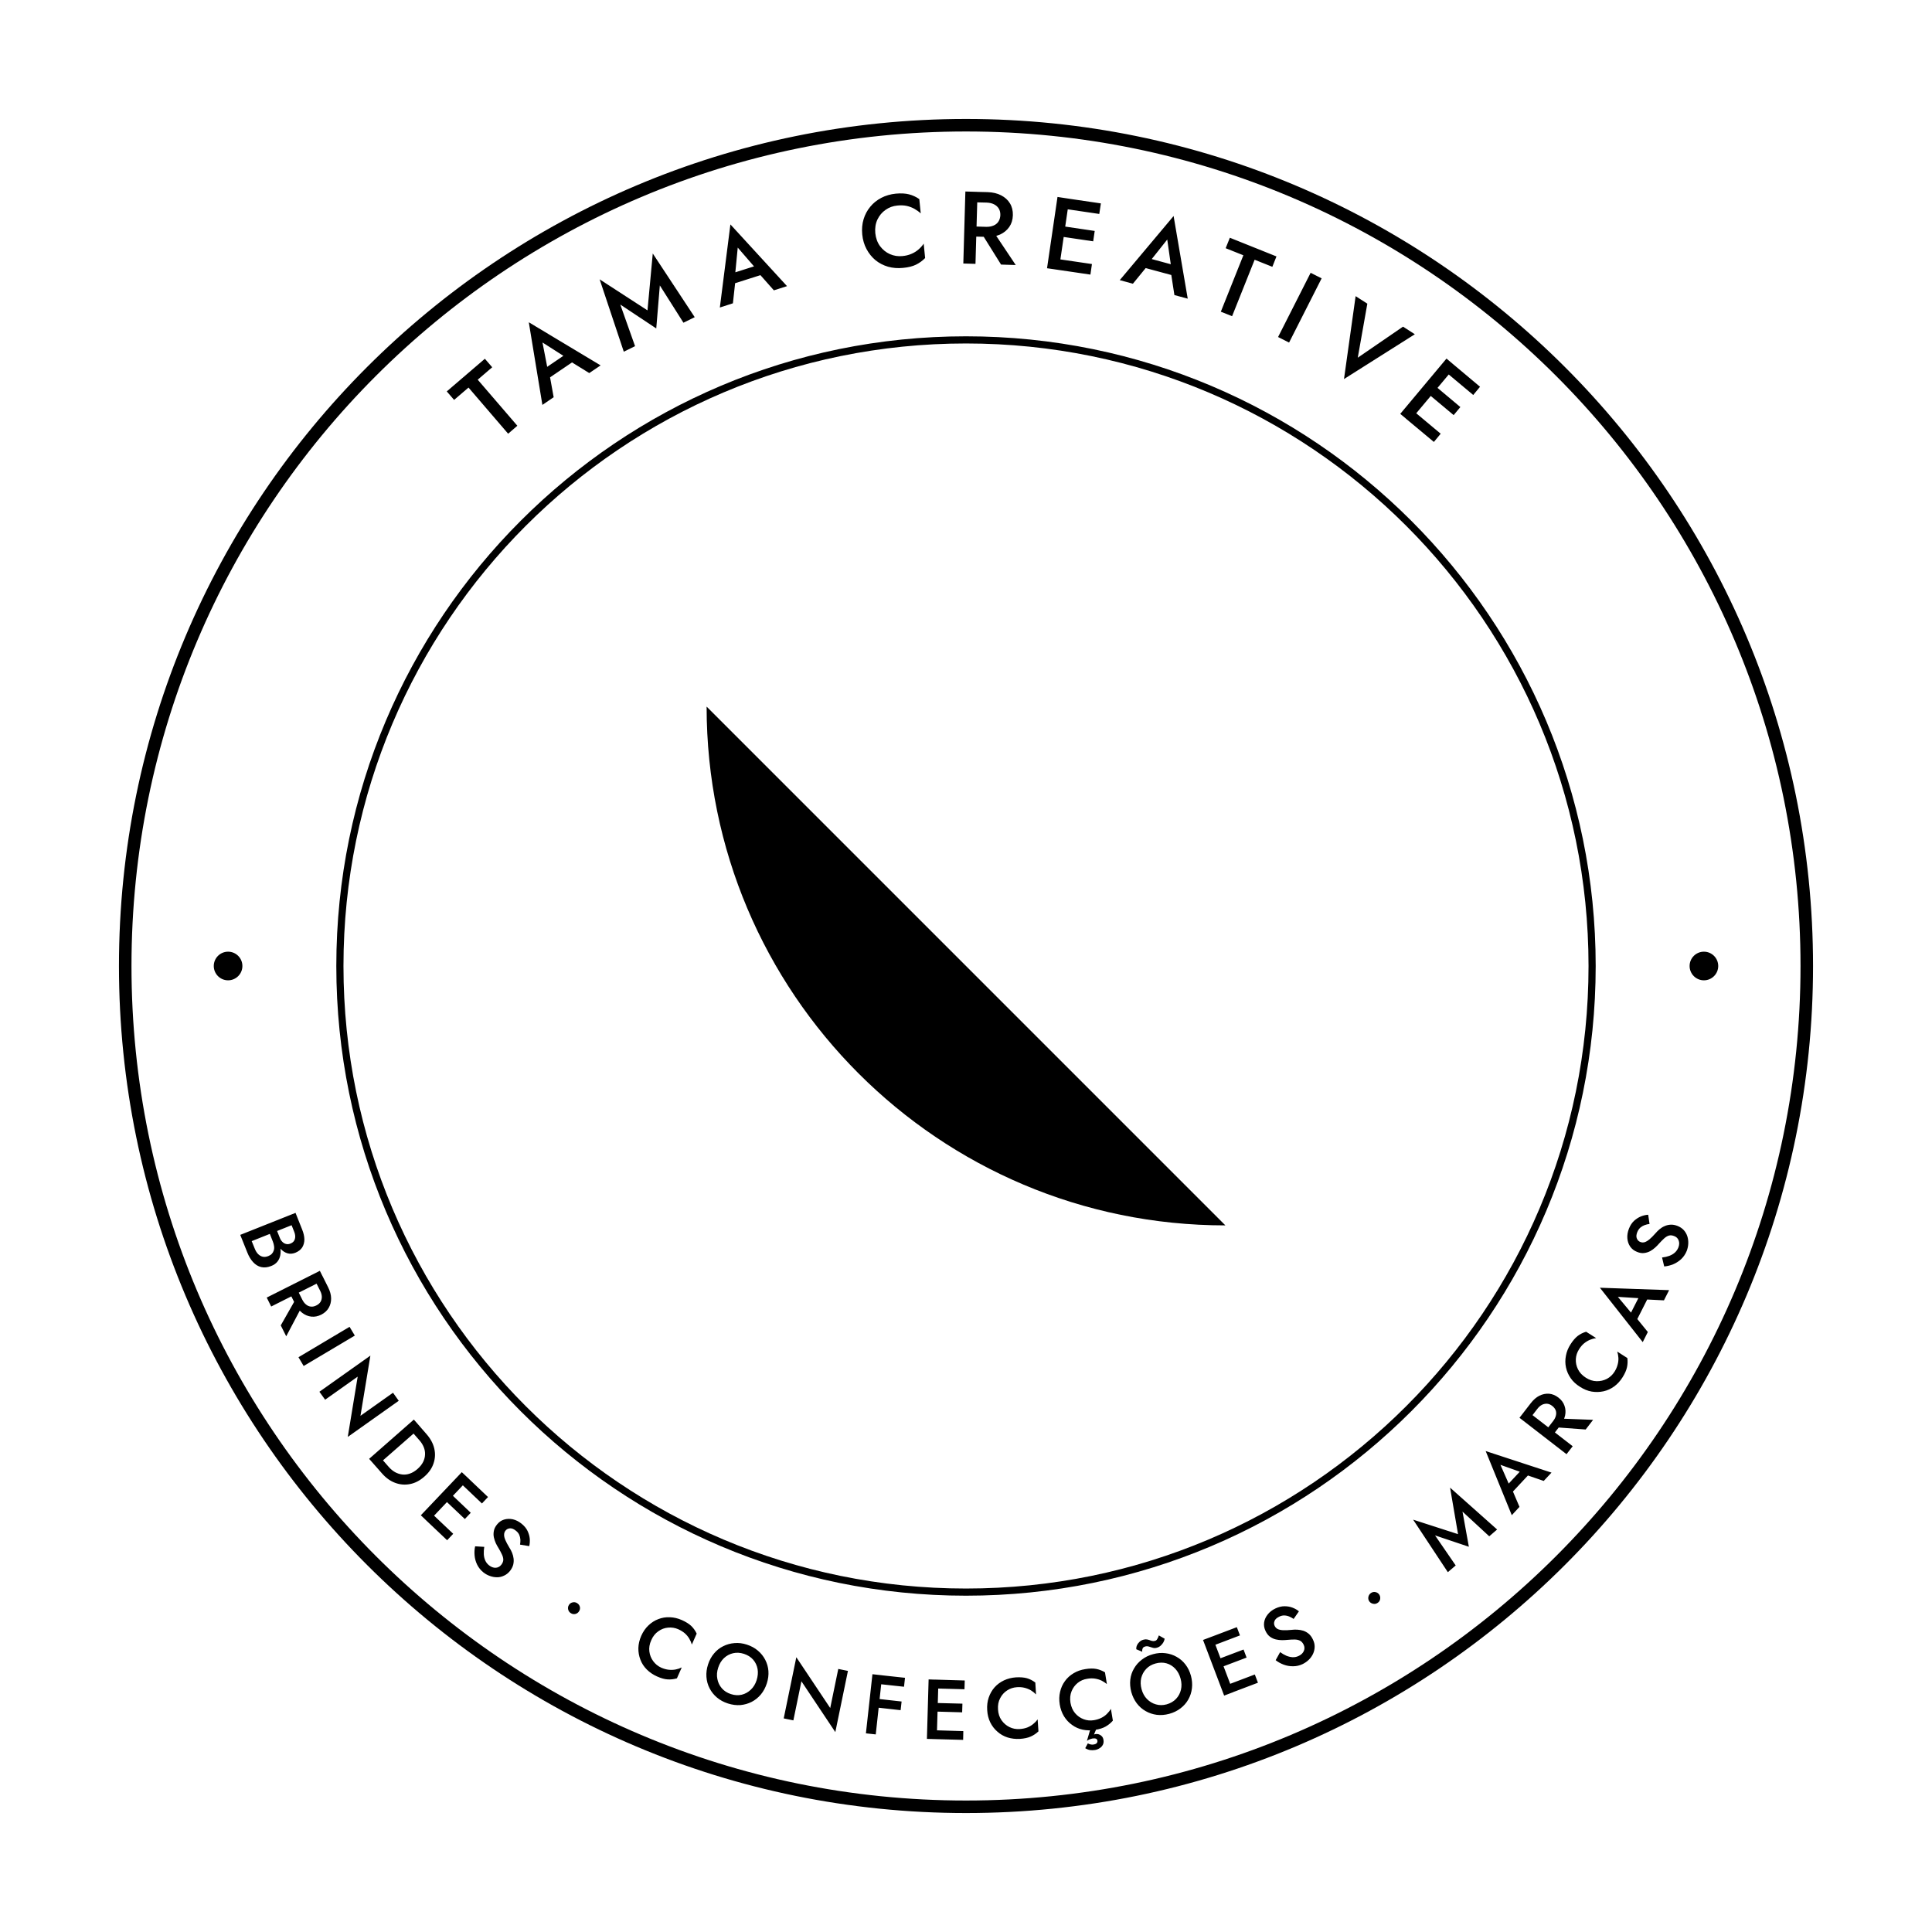
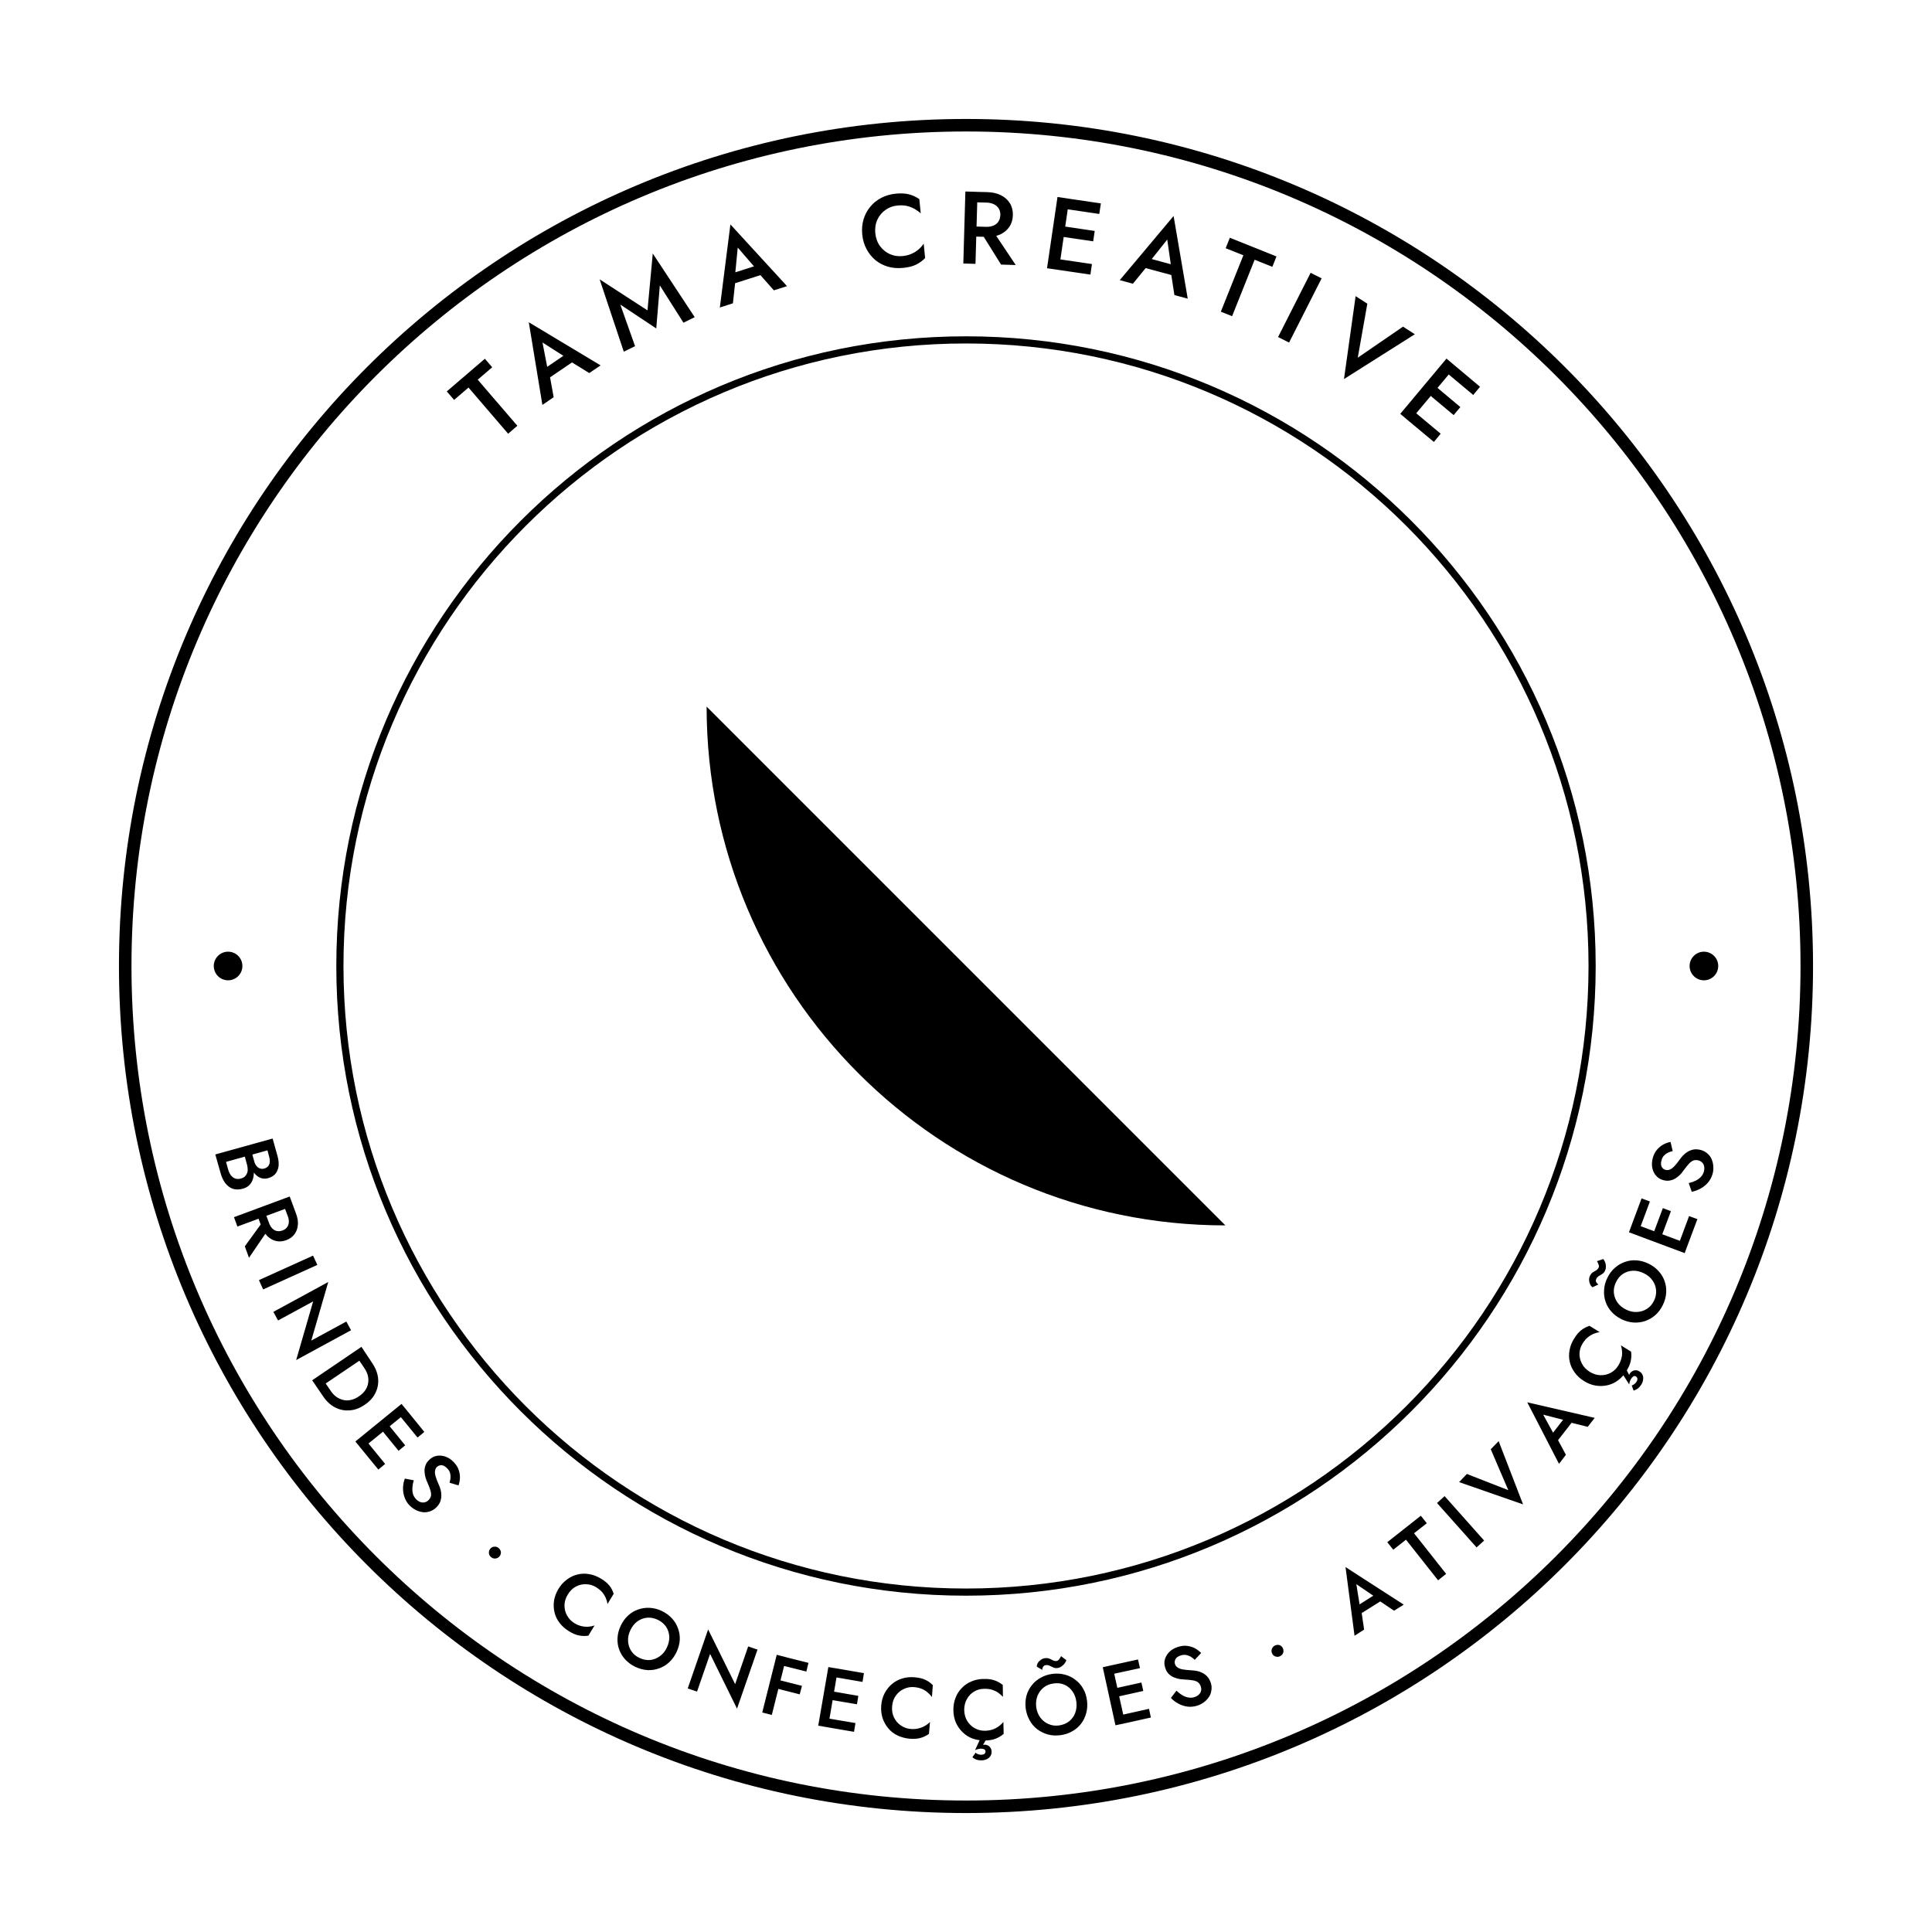
<svg xmlns="http://www.w3.org/2000/svg" viewBox="0 0 216 216" width="216" height="216">
  <g transform="translate(8 8)">
    <circle cx="100" cy="100" r="94" fill="none" stroke="#000000" stroke-width="1.4" />
    <circle cx="100" cy="100" r="70" fill="none" stroke="#000000" stroke-width="0.8" />
    <path fill="#000000" d="M42.77 36.71 44.38 35.33 48.81 40.49 49.84 39.6 45.41 34.45 47.03 33.06 46.21 32.11 41.95 35.76Z M52.99 34.53 56.51 32.14 55.65 31.33 52.56 33.43ZM52.65 30.29 55.39 32.04 55.6 32.3 57.88 33.71 59.15 32.85 51.12 28.03 52.64 37.27 53.9 36.41 53.41 33.7 53.26 33.44Z M61.35 26.05 65.37 28.72 65.77 23.91 68.41 28.08 69.67 27.46 64.98 20.34 64.39 26.7 59.04 23.23 61.74 31.32 63 30.7Z M73.6 23.85 77.65 22.56 77.06 21.54 73.5 22.67ZM74.48 19.68 76.61 22.14 76.74 22.45 78.52 24.46 79.99 23.99 73.66 17.09 72.48 26.38 73.94 25.91 74.24 23.18 74.17 22.88Z M89.86 18.07Q89.78 17.22 90.1 16.54Q90.42 15.87 91.01 15.46Q91.59 15.05 92.32 14.98Q92.89 14.92 93.37 15.02Q93.85 15.13 94.24 15.35Q94.63 15.57 94.94 15.86L94.78 14.26Q94.25 13.89 93.64 13.73Q93.03 13.57 92.15 13.65Q91.26 13.74 90.53 14.12Q89.8 14.5 89.3 15.11Q88.79 15.72 88.55 16.51Q88.31 17.3 88.4 18.22Q88.49 19.12 88.88 19.85Q89.27 20.58 89.88 21.09Q90.5 21.59 91.29 21.82Q92.08 22.04 92.96 21.95Q93.84 21.87 94.41 21.59Q94.98 21.31 95.43 20.85L95.27 19.24Q95.03 19.6 94.69 19.89Q94.35 20.19 93.9 20.38Q93.45 20.58 92.88 20.63Q92.15 20.7 91.49 20.41Q90.84 20.12 90.39 19.52Q89.95 18.92 89.86 18.07Z M101.48 17.67 103.92 21.58 105.56 21.63 102.94 17.71ZM99.93 13.41 99.7 21.46 101.06 21.5 101.29 13.45ZM100.7 14.61 102.32 14.65Q102.79 14.67 103.13 14.84Q103.47 15.01 103.66 15.31Q103.85 15.62 103.84 16.05Q103.82 16.48 103.62 16.78Q103.42 17.08 103.07 17.22Q102.72 17.37 102.25 17.36L100.62 17.31L100.59 18.44L102.27 18.48Q103.16 18.51 103.81 18.22Q104.46 17.92 104.84 17.37Q105.22 16.82 105.24 16.06Q105.26 15.3 104.91 14.73Q104.57 14.17 103.93 13.84Q103.3 13.51 102.41 13.48L100.73 13.44Z M109.89 22.11 113.91 22.7 114.08 21.52 110.06 20.93ZM110.89 15.33 114.9 15.92 115.08 14.74 111.06 14.15ZM110.43 18.42 114.22 18.98 114.39 17.82 110.6 17.26ZM110.23 14.02 109.06 21.99 110.38 22.18 111.55 14.22Z M119.49 21.81 123.6 22.92 123.66 21.75 120.05 20.77ZM122.5 18.78 122.96 22.01 122.89 22.34 123.3 24.99 124.79 25.39 123.21 16.15 117.19 23.32 118.66 23.72 120.4 21.59 120.5 21.3Z M129.03 19.75 131.01 20.54 128.49 26.85 129.75 27.35 132.27 21.04 134.25 21.83 134.71 20.67 129.5 18.58Z M138.53 22.5 134.89 29.68 136.12 30.3 139.76 23.12Z M143.8 31.99 144.87 25.95 143.56 25.11 142.26 34.38 150.18 29.37 148.86 28.52Z M149.19 38.81 152.31 41.41 153.07 40.49 149.96 37.89ZM153.59 33.55 156.71 36.16 157.47 35.24 154.36 32.63ZM151.58 35.95 154.52 38.41 155.27 37.51 152.34 35.05ZM153.72 32.09 148.55 38.27 149.57 39.12 154.74 32.95Z" />
-     <path fill="#000000" d="M22.37 129.58 22.79 130.65Q23.03 131.24 23.37 131.62Q23.71 131.99 24.14 132.12Q24.56 132.24 25.02 132.06Q25.55 131.84 25.79 131.46Q26.03 131.07 26.03 130.56Q26.02 130.05 25.78 129.46L25.04 127.6L18.86 130.06L19.65 132.03Q19.91 132.69 20.3 133.11Q20.69 133.54 21.2 133.66Q21.71 133.78 22.32 133.54Q22.76 133.37 23.01 133.06Q23.25 132.76 23.33 132.37Q23.41 131.98 23.35 131.54Q23.3 131.1 23.12 130.65L22.65 129.47L22.07 129.7L22.51 130.82Q22.61 131.08 22.64 131.32Q22.68 131.57 22.61 131.79Q22.55 132 22.4 132.17Q22.25 132.33 22 132.43Q21.65 132.57 21.36 132.5Q21.08 132.43 20.85 132.2Q20.63 131.97 20.49 131.62L20.14 130.76L24.6 128.98L24.9 129.73Q25.07 130.17 24.97 130.52Q24.87 130.88 24.48 131.03Q24.22 131.14 23.99 131.08Q23.76 131.03 23.58 130.85Q23.39 130.67 23.28 130.38L22.88 129.38Z M25.27 136.87 23.39 140.18 24 141.4 25.82 137.95ZM27.76 134.08 21.82 137.07 22.32 138.07 28.26 135.08ZM27.19 135.11 27.79 136.3Q27.97 136.65 27.98 136.97Q27.99 137.28 27.84 137.54Q27.69 137.79 27.37 137.95Q27.06 138.11 26.76 138.08Q26.46 138.05 26.22 137.85Q25.98 137.66 25.8 137.31L25.2 136.11L24.37 136.53L24.99 137.77Q25.32 138.42 25.79 138.78Q26.26 139.14 26.81 139.2Q27.36 139.26 27.92 138.98Q28.48 138.69 28.75 138.22Q29.03 137.74 29.02 137.15Q29.01 136.56 28.68 135.91L28.06 134.67Z M31.08 140.34 25.37 143.74 25.95 144.72 31.67 141.32Z M35.94 147.71 32.3 150.29 33.41 143.56 27.71 147.6 28.35 148.49 31.99 145.91 30.88 152.65 36.58 148.61Z M38.27 150.71 33.27 155.1 34.03 155.96 39.03 151.58ZM34.69 156.71Q35.36 157.48 36.17 157.78Q36.99 158.09 37.84 157.92Q38.68 157.76 39.44 157.09Q40.2 156.43 40.47 155.61Q40.75 154.79 40.55 153.94Q40.35 153.09 39.68 152.33L38.73 151.24L37.93 151.93L38.87 153Q39.2 153.37 39.37 153.78Q39.54 154.19 39.52 154.61Q39.51 155.03 39.31 155.44Q39.1 155.86 38.68 156.23Q38.26 156.6 37.82 156.75Q37.39 156.9 36.97 156.85Q36.56 156.8 36.17 156.59Q35.78 156.37 35.46 156L34.52 154.93L33.73 155.62Z M39.55 161.89 41.99 164.2 42.67 163.48 40.23 161.17ZM43.45 157.78 45.88 160.09 46.56 159.37 44.13 157.06ZM41.67 159.65 43.97 161.83 44.63 161.13 42.34 158.95ZM43.63 156.59 39.05 161.41 39.85 162.17 44.43 157.34Z M46.14 164.94 45.12 164.88Q45.01 165.37 45.06 165.91Q45.11 166.45 45.35 166.94Q45.6 167.44 46.05 167.8Q46.38 168.06 46.78 168.2Q47.17 168.34 47.58 168.34Q47.98 168.34 48.35 168.16Q48.73 167.99 49.02 167.63Q49.29 167.28 49.38 166.93Q49.46 166.58 49.42 166.25Q49.38 165.91 49.25 165.6Q49.12 165.28 48.94 165.01Q48.65 164.53 48.5 164.18Q48.35 163.83 48.36 163.58Q48.36 163.32 48.52 163.12Q48.7 162.9 49 162.87Q49.31 162.84 49.67 163.13Q49.93 163.33 50.05 163.59Q50.16 163.85 50.18 164.13Q50.19 164.42 50.14 164.69L51.17 164.86Q51.26 164.48 51.23 164.04Q51.19 163.6 50.98 163.16Q50.77 162.72 50.31 162.35Q49.85 161.98 49.34 161.86Q48.83 161.75 48.36 161.89Q47.89 162.03 47.56 162.45Q47.27 162.81 47.21 163.18Q47.14 163.55 47.22 163.9Q47.3 164.24 47.44 164.55Q47.59 164.85 47.73 165.07Q47.96 165.45 48.11 165.78Q48.27 166.1 48.27 166.39Q48.26 166.67 48.04 166.95Q47.79 167.26 47.41 167.28Q47.04 167.29 46.68 167.01Q46.39 166.78 46.25 166.46Q46.11 166.14 46.09 165.76Q46.07 165.38 46.14 164.94Z M55.6 171.45Q55.46 171.67 55.52 171.94Q55.59 172.22 55.83 172.36Q56.07 172.51 56.34 172.44Q56.6 172.37 56.74 172.14Q56.89 171.91 56.83 171.64Q56.76 171.38 56.52 171.23Q56.28 171.08 56.01 171.15Q55.74 171.21 55.6 171.45Z M64.81 175.38Q65.09 174.73 65.6 174.38Q66.1 174.02 66.69 173.97Q67.28 173.91 67.83 174.15Q68.27 174.35 68.57 174.61Q68.87 174.88 69.06 175.2Q69.25 175.52 69.35 175.86L69.89 174.64Q69.66 174.15 69.29 173.79Q68.91 173.43 68.24 173.13Q67.57 172.83 66.89 172.81Q66.21 172.78 65.6 173.02Q64.99 173.25 64.5 173.72Q64 174.19 63.69 174.89Q63.39 175.58 63.37 176.26Q63.36 176.94 63.6 177.56Q63.83 178.17 64.31 178.65Q64.79 179.13 65.46 179.43Q66.13 179.73 66.65 179.76Q67.17 179.79 67.68 179.64L68.22 178.42Q67.9 178.58 67.54 178.65Q67.17 178.72 66.77 178.68Q66.37 178.64 65.93 178.45Q65.38 178.2 65.03 177.72Q64.68 177.25 64.6 176.64Q64.52 176.02 64.81 175.38Z M72.29 178.46Q72.5 177.8 72.94 177.38Q73.39 176.96 73.97 176.83Q74.54 176.7 75.17 176.9Q75.81 177.11 76.2 177.55Q76.59 178 76.7 178.6Q76.8 179.19 76.59 179.85Q76.38 180.5 75.94 180.91Q75.5 181.33 74.93 181.47Q74.35 181.61 73.71 181.4Q73.09 181.2 72.7 180.75Q72.31 180.3 72.2 179.7Q72.08 179.11 72.29 178.46ZM71.16 178.09Q70.93 178.8 70.98 179.48Q71.03 180.17 71.33 180.75Q71.63 181.34 72.15 181.78Q72.67 182.22 73.38 182.45Q74.1 182.68 74.78 182.63Q75.45 182.57 76.04 182.27Q76.62 181.97 77.06 181.45Q77.5 180.92 77.73 180.21Q77.96 179.5 77.91 178.82Q77.86 178.15 77.55 177.56Q77.25 176.98 76.73 176.54Q76.21 176.1 75.5 175.87Q74.8 175.64 74.12 175.7Q73.44 175.75 72.85 176.05Q72.26 176.34 71.83 176.86Q71.39 177.38 71.16 178.09Z M85.72 178.59 84.82 182.96 81.03 177.28 79.62 184.12 80.7 184.34 81.6 179.97 85.39 185.65 86.8 178.81Z M90.12 180.26 93.07 180.58 93.18 179.58 90.23 179.26ZM89.83 182.88 92.69 183.2 92.8 182.23 89.93 181.91ZM89.54 179.18 88.81 185.79 89.91 185.91 90.63 179.3Z M96.32 186.43 99.68 186.52 99.7 185.54 96.35 185.44ZM96.48 180.77 99.83 180.86 99.86 179.88 96.51 179.78ZM96.41 183.35 99.57 183.44 99.6 182.47 96.44 182.39ZM95.82 179.76 95.63 186.41 96.73 186.44 96.92 179.8Z M103.58 183.12Q103.53 182.4 103.82 181.86Q104.1 181.31 104.6 180.99Q105.09 180.67 105.7 180.63Q106.17 180.6 106.56 180.7Q106.95 180.8 107.27 180.99Q107.59 181.19 107.83 181.44L107.75 180.11Q107.32 179.78 106.82 179.63Q106.32 179.49 105.59 179.53Q104.86 179.58 104.24 179.87Q103.63 180.16 103.19 180.65Q102.76 181.14 102.54 181.79Q102.32 182.43 102.37 183.19Q102.41 183.94 102.71 184.56Q103.01 185.17 103.51 185.6Q104 186.04 104.65 186.25Q105.3 186.45 106.03 186.41Q106.76 186.36 107.23 186.15Q107.71 185.94 108.1 185.57L108.01 184.23Q107.8 184.52 107.51 184.75Q107.22 184.99 106.84 185.14Q106.47 185.28 105.99 185.31Q105.39 185.35 104.86 185.09Q104.33 184.83 103.97 184.32Q103.62 183.82 103.58 183.12Z M111.68 182.37Q111.57 181.66 111.8 181.09Q112.03 180.52 112.49 180.15Q112.95 179.78 113.55 179.69Q114.02 179.61 114.41 179.67Q114.81 179.73 115.15 179.89Q115.48 180.06 115.75 180.28L115.54 178.97Q115.08 178.69 114.57 178.59Q114.05 178.49 113.33 178.61Q112.61 178.72 112.03 179.07Q111.44 179.42 111.06 179.95Q110.67 180.48 110.52 181.15Q110.36 181.81 110.48 182.56Q110.6 183.3 110.96 183.89Q111.32 184.47 111.86 184.85Q112.39 185.24 113.05 185.38Q113.72 185.52 114.44 185.4Q115.16 185.29 115.61 185.03Q116.07 184.77 116.42 184.37L116.2 183.05Q116.02 183.36 115.75 183.62Q115.49 183.88 115.13 184.06Q114.77 184.24 114.3 184.32Q113.7 184.42 113.15 184.21Q112.59 184 112.19 183.53Q111.8 183.06 111.68 182.37ZM114.05 184.82 113.52 186.63Q113.69 186.5 113.88 186.44Q114.06 186.38 114.12 186.37Q114.36 186.33 114.51 186.38Q114.66 186.43 114.69 186.6Q114.72 186.77 114.61 186.89Q114.51 187 114.26 187.04Q114.1 187.07 113.94 187.03Q113.78 187 113.62 186.91L113.33 187.45Q113.61 187.62 113.87 187.66Q114.12 187.7 114.44 187.65Q114.71 187.6 114.94 187.45Q115.17 187.31 115.3 187.07Q115.42 186.83 115.37 186.53Q115.33 186.26 115.18 186.11Q115.04 185.96 114.85 185.9Q114.66 185.84 114.49 185.87Q114.45 185.87 114.4 185.89Q114.36 185.9 114.31 185.92L114.81 184.72Z M119.63 180.86Q119.45 180.2 119.59 179.6Q119.74 179.01 120.15 178.58Q120.56 178.15 121.19 177.98Q121.84 177.8 122.41 177.96Q122.98 178.12 123.4 178.57Q123.81 179.01 123.99 179.67Q124.17 180.33 124.03 180.92Q123.89 181.51 123.48 181.94Q123.07 182.37 122.43 182.55Q121.8 182.72 121.23 182.55Q120.66 182.39 120.23 181.95Q119.81 181.52 119.63 180.86ZM118.48 181.17Q118.68 181.88 119.09 182.43Q119.51 182.98 120.08 183.3Q120.65 183.63 121.33 183.72Q122.01 183.8 122.72 183.61Q123.45 183.41 123.99 182.99Q124.53 182.58 124.85 182.01Q125.18 181.44 125.26 180.75Q125.34 180.07 125.15 179.36Q124.95 178.63 124.54 178.1Q124.13 177.56 123.55 177.24Q122.98 176.91 122.3 176.83Q121.63 176.74 120.91 176.94Q120.2 177.13 119.66 177.55Q119.12 177.96 118.79 178.53Q118.45 179.1 118.37 179.77Q118.29 180.44 118.48 181.17ZM119.04 176.39 119.71 176.67Q119.69 176.6 119.7 176.48Q119.71 176.36 119.78 176.24Q119.85 176.13 120.03 176.08Q120.25 176.02 120.45 176.09Q120.65 176.16 120.87 176.22Q121.09 176.29 121.33 176.22Q121.59 176.15 121.77 175.98Q121.96 175.81 122.07 175.61Q122.18 175.4 122.21 175.21L121.56 174.84Q121.48 175.1 121.38 175.25Q121.29 175.41 121.14 175.45Q120.95 175.5 120.81 175.46Q120.66 175.43 120.53 175.37Q120.39 175.32 120.22 175.29Q120.06 175.26 119.84 175.32Q119.6 175.38 119.41 175.55Q119.22 175.72 119.12 175.94Q119.02 176.15 119.04 176.39Z M129.5 181.32 132.64 180.13 132.29 179.21 129.15 180.4ZM127.5 176.03 130.63 174.84 130.28 173.92 127.14 175.11ZM128.41 178.44 131.37 177.32 131.03 176.42 128.07 177.54ZM126.5 175.35 128.86 181.57 129.89 181.18 127.53 174.96Z M135.12 176.71 134.62 177.61Q135.01 177.92 135.52 178.11Q136.03 178.3 136.58 178.29Q137.13 178.29 137.65 178.04Q138.03 177.85 138.33 177.56Q138.63 177.26 138.8 176.9Q138.97 176.53 138.98 176.12Q138.99 175.71 138.78 175.29Q138.59 174.89 138.32 174.66Q138.04 174.43 137.72 174.32Q137.39 174.22 137.05 174.2Q136.72 174.18 136.4 174.22Q135.83 174.28 135.46 174.26Q135.08 174.24 134.85 174.13Q134.62 174.01 134.51 173.78Q134.38 173.52 134.49 173.24Q134.59 172.95 135.01 172.75Q135.31 172.6 135.59 172.61Q135.88 172.62 136.14 172.73Q136.4 172.84 136.63 173L137.22 172.15Q136.93 171.9 136.51 171.74Q136.1 171.58 135.61 171.58Q135.12 171.58 134.59 171.83Q134.05 172.09 133.73 172.5Q133.4 172.91 133.33 173.39Q133.26 173.87 133.49 174.35Q133.69 174.77 133.99 174.99Q134.3 175.21 134.64 175.29Q134.99 175.37 135.33 175.37Q135.66 175.37 135.92 175.34Q136.37 175.3 136.73 175.3Q137.08 175.3 137.34 175.43Q137.59 175.55 137.75 175.88Q137.92 176.24 137.77 176.58Q137.62 176.93 137.21 177.13Q136.88 177.29 136.53 177.28Q136.18 177.26 135.83 177.12Q135.48 176.97 135.12 176.71Z M145.08 171.02Q145.23 171.24 145.5 171.3Q145.77 171.37 146.01 171.21Q146.25 171.06 146.3 170.79Q146.35 170.51 146.21 170.29Q146.06 170.06 145.79 170Q145.53 169.94 145.29 170.09Q145.05 170.25 144.99 170.52Q144.93 170.79 145.08 171.02Z M152.44 163.66 156.22 164.93 155.51 161 158.5 163.76 159.38 163 154.12 158.32 155.01 163.52 149.99 161.9 153.87 167.77 154.75 167.02Z M160.8 159.13 163.2 156.56 162.36 156.06 160.25 158.32ZM159.75 155.77 162.28 156.67 162.5 156.85 164.59 157.57 165.46 156.64 158.1 154.23 161.02 161.4 161.88 160.47 160.99 158.38 160.82 158.2Z M165.48 151.54 169.28 151.82 170.11 150.74 166.21 150.59ZM161.88 150.51 167.14 154.58 167.83 153.69 162.57 149.62ZM163.06 150.57 163.88 149.51Q164.11 149.21 164.39 149.06Q164.67 148.92 164.97 148.94Q165.26 148.96 165.55 149.19Q165.82 149.4 165.93 149.68Q166.03 149.96 165.95 150.27Q165.88 150.57 165.64 150.88L164.82 151.94L165.56 152.51L166.41 151.41Q166.85 150.83 166.98 150.26Q167.1 149.68 166.91 149.16Q166.73 148.63 166.23 148.25Q165.74 147.87 165.19 147.82Q164.64 147.78 164.11 148.04Q163.59 148.3 163.14 148.88L162.29 149.98Z M169.3 146.03Q168.7 145.65 168.42 145.09Q168.15 144.54 168.18 143.95Q168.21 143.37 168.54 142.85Q168.79 142.45 169.1 142.19Q169.41 141.94 169.76 141.79Q170.1 141.65 170.45 141.6L169.33 140.89Q168.81 141.04 168.39 141.36Q167.98 141.68 167.59 142.29Q167.19 142.91 167.07 143.58Q166.94 144.25 167.08 144.89Q167.22 145.53 167.61 146.09Q168 146.65 168.65 147.05Q169.28 147.46 169.95 147.58Q170.62 147.69 171.27 147.55Q171.91 147.41 172.46 147.01Q173.01 146.61 173.4 145.99Q173.79 145.37 173.9 144.86Q174.01 144.35 173.94 143.83L172.81 143.11Q172.92 143.45 172.94 143.82Q172.96 144.19 172.85 144.58Q172.75 144.97 172.5 145.37Q172.17 145.88 171.65 146.16Q171.12 146.43 170.51 146.42Q169.89 146.41 169.3 146.03Z M174.82 139.93 176.41 136.79 175.47 136.55 174.07 139.3ZM172.88 136.99 175.56 137.16 175.82 137.27 178.03 137.38 178.61 136.24 170.87 135.97 175.66 142.05 176.23 140.92 174.8 139.16 174.58 139.03Z M177.82 132.59 178.06 133.59Q178.56 133.55 179.06 133.35Q179.56 133.14 179.96 132.77Q180.36 132.39 180.58 131.85Q180.73 131.45 180.75 131.04Q180.77 130.62 180.65 130.23Q180.53 129.85 180.26 129.54Q179.98 129.23 179.55 129.06Q179.14 128.9 178.78 128.92Q178.42 128.94 178.11 129.08Q177.8 129.21 177.54 129.43Q177.28 129.65 177.07 129.9Q176.7 130.32 176.41 130.56Q176.12 130.8 175.87 130.88Q175.62 130.95 175.38 130.85Q175.12 130.75 175 130.46Q174.88 130.18 175.05 129.75Q175.18 129.44 175.39 129.25Q175.6 129.07 175.87 128.97Q176.14 128.87 176.42 128.84L176.27 127.81Q175.89 127.83 175.47 127.99Q175.06 128.16 174.7 128.48Q174.34 128.81 174.12 129.36Q173.9 129.92 173.94 130.44Q173.98 130.96 174.25 131.36Q174.53 131.77 175.02 131.96Q175.45 132.14 175.82 132.09Q176.2 132.04 176.51 131.87Q176.81 131.7 177.06 131.47Q177.31 131.24 177.48 131.04Q177.78 130.71 178.04 130.47Q178.31 130.22 178.58 130.14Q178.85 130.06 179.19 130.2Q179.56 130.34 179.68 130.7Q179.81 131.05 179.64 131.48Q179.5 131.82 179.24 132.05Q178.98 132.28 178.62 132.41Q178.26 132.54 177.82 132.59Z" />
+     <path fill="#000000" d="M19.61 120.97 L19.92 122.08 Q20.09 122.69 20.39 123.1 Q20.69 123.51 21.1 123.68 Q21.5 123.85 21.98 123.72 Q22.53 123.56 22.81 123.21 Q23.09 122.84 23.15 122.34 Q23.19 121.83 23.02 121.22 L22.48 119.29 L16.07 121.07 L16.65 123.11 Q16.83 123.79 17.17 124.25 Q17.52 124.72 18.01 124.9 Q18.5 125.07 19.14 124.9 Q19.59 124.78 19.87 124.5 Q20.15 124.22 20.27 123.84 Q20.39 123.47 20.38 123.02 Q20.37 122.58 20.24 122.11 L19.9 120.89 L19.3 121.05 L19.62 122.22 Q19.69 122.48 19.69 122.73 Q19.71 122.98 19.61 123.19 Q19.53 123.39 19.36 123.55 Q19.2 123.69 18.94 123.76 Q18.58 123.86 18.29 123.76 Q18.02 123.66 17.82 123.41 Q17.63 123.16 17.52 122.79 L17.27 121.9 L21.9 120.61 L22.11 121.39 Q22.23 121.85 22.1 122.18 Q21.96 122.53 21.56 122.64 Q21.28 122.72 21.06 122.63 Q20.84 122.56 20.68 122.36 Q20.51 122.16 20.43 121.86 L20.14 120.82Z M21.61 128.26 L19.37 131.34 L19.84 132.62 L22.03 129.4Z M23.71 126.73 L24.18 127.98 Q24.32 128.34 24.29 128.66 Q24.27 128.97 24.09 129.21 Q23.91 129.45 23.58 129.57 Q23.25 129.69 22.95 129.63 Q22.66 129.57 22.44 129.34 Q22.23 129.13 22.09 128.76 L21.62 127.5 L20.75 127.83 L21.23 129.13 Q21.49 129.81 21.91 130.22 Q22.34 130.63 22.88 130.75 Q23.42 130.87 24.01 130.65 Q24.6 130.43 24.92 129.99 Q25.25 129.55 25.3 128.96 Q25.36 128.37 25.1 127.69 L24.62 126.39Z M24.39 125.77 L18.16 128.08 L18.54 129.13 L24.78 126.82Z M27 132.38 L20.95 135.12 L21.42 136.16 L27.48 133.42Z M30.72 139.75 L26.8 141.88 L28.7 135.33 L22.56 138.67 L23.09 139.63 L27.01 137.5 L25.11 144.06 L31.25 140.72Z M28.11 148.09 Q28.68 148.94 29.44 149.34 Q30.22 149.75 31.08 149.68 Q31.93 149.63 32.77 149.06 Q33.61 148.5 33.98 147.72 Q34.36 146.94 34.27 146.07 Q34.17 145.21 33.6 144.37 L32.8 143.17 L31.92 143.75 L32.72 144.93 Q33 145.34 33.12 145.77 Q33.23 146.2 33.16 146.61 Q33.1 147.03 32.85 147.41 Q32.59 147.8 32.13 148.11 Q31.66 148.43 31.21 148.52 Q30.76 148.62 30.35 148.51 Q29.95 148.41 29.59 148.16 Q29.23 147.89 28.96 147.48 L28.16 146.3 L27.29 146.89Z M32.41 142.58 L26.9 146.32 L27.55 147.26 L33.05 143.54Z M36.56 150.12 L38.68 152.72 L39.44 152.09 L37.33 149.49Z M32.17 153.7 L34.3 156.3 L35.06 155.67 L32.94 153.07Z M34.56 151.75 L36.56 154.2 L37.3 153.59 L35.31 151.14Z M36.89 148.96 L31.73 153.16 L32.43 154.01 L37.59 149.81Z M38.26 157.5 L37.26 157.31 Q37.08 157.78 37.06 158.32 Q37.04 158.86 37.22 159.38 Q37.4 159.91 37.8 160.32 Q38.1 160.62 38.48 160.82 Q38.84 161 39.25 161.06 Q39.65 161.11 40.04 160.98 Q40.44 160.86 40.77 160.54 Q41.08 160.23 41.22 159.89 Q41.34 159.55 41.34 159.22 Q41.35 158.88 41.26 158.55 Q41.17 158.22 41.03 157.93 Q40.8 157.42 40.7 157.05 Q40.59 156.68 40.64 156.44 Q40.67 156.18 40.85 156 Q41.06 155.81 41.36 155.81 Q41.67 155.82 41.99 156.16 Q42.23 156.39 42.31 156.66 Q42.39 156.94 42.37 157.22 Q42.34 157.5 42.26 157.77 L43.26 158.07 Q43.4 157.7 43.42 157.26 Q43.44 156.82 43.29 156.36 Q43.14 155.89 42.73 155.47 Q42.32 155.04 41.83 154.86 Q41.34 154.68 40.85 154.76 Q40.37 154.84 39.99 155.21 Q39.65 155.53 39.55 155.89 Q39.43 156.25 39.47 156.61 Q39.5 156.95 39.6 157.28 Q39.71 157.6 39.82 157.83 Q40 158.24 40.11 158.59 Q40.22 158.92 40.19 159.21 Q40.14 159.49 39.89 159.74 Q39.6 160.01 39.22 159.98 Q38.85 159.95 38.53 159.62 Q38.27 159.36 38.17 159.02 Q38.08 158.69 38.11 158.31 Q38.13 157.93 38.26 157.5Z M46.8 165.17 Q46.64 165.37 46.66 165.64 Q46.69 165.93 46.92 166.1 Q47.13 166.28 47.41 166.24 Q47.68 166.21 47.85 166 Q48.02 165.79 48 165.51 Q47.96 165.25 47.74 165.07 Q47.53 164.89 47.25 164.92 Q46.97 164.95 46.8 165.17Z M55.48 170.27 Q55.84 169.67 56.39 169.38 Q56.93 169.09 57.53 169.12 Q58.12 169.13 58.63 169.44 Q59.04 169.7 59.31 169.99 Q59.57 170.3 59.72 170.64 Q59.87 170.98 59.92 171.33 L60.61 170.19 Q60.45 169.67 60.13 169.27 Q59.8 168.86 59.17 168.48 Q58.54 168.1 57.87 167.99 Q57.2 167.87 56.57 168.03 Q55.93 168.18 55.39 168.59 Q54.83 168.99 54.43 169.65 Q54.05 170.29 53.94 170.96 Q53.84 171.64 54 172.28 Q54.15 172.92 54.57 173.45 Q54.98 173.99 55.61 174.37 Q56.23 174.76 56.75 174.85 Q57.26 174.95 57.78 174.87 L58.47 173.73 Q58.14 173.84 57.77 173.87 Q57.39 173.89 57 173.8 Q56.61 173.71 56.2 173.46 Q55.69 173.14 55.4 172.62 Q55.11 172.11 55.11 171.5 Q55.11 170.87 55.48 170.27Z M61.4 173.75 Q61.08 174.43 61.04 175.11 Q61 175.8 61.22 176.41 Q61.45 177.04 61.91 177.54 Q62.37 178.04 63.04 178.36 Q63.72 178.68 64.41 178.72 Q65.08 178.75 65.7 178.52 Q66.32 178.3 66.82 177.84 Q67.32 177.37 67.64 176.7 Q67.96 176.02 68 175.34 Q68.03 174.67 67.8 174.05 Q67.58 173.43 67.12 172.93 Q66.66 172.43 65.99 172.11 Q65.32 171.79 64.64 171.76 Q63.96 171.72 63.33 171.95 Q62.71 172.16 62.22 172.62 Q61.72 173.08 61.4 173.75Z M62.47 174.27 Q62.76 173.64 63.25 173.28 Q63.75 172.92 64.35 172.86 Q64.93 172.81 65.53 173.09 Q66.13 173.38 66.46 173.86 Q66.79 174.36 66.83 174.97 Q66.85 175.57 66.56 176.19 Q66.27 176.81 65.78 177.16 Q65.29 177.52 64.7 177.59 Q64.11 177.65 63.5 177.36 Q62.91 177.09 62.58 176.59 Q62.25 176.09 62.22 175.48 Q62.18 174.88 62.47 174.27Z M75.65 176.07 L74.19 180.29 L71.17 174.17 L68.89 180.77 L69.93 181.12 L71.39 176.91 L74.4 183.03 L76.69 176.43Z M79.27 178.16 L82.15 178.88 L82.39 177.91 L79.51 177.19Z M78.62 180.72 L81.41 181.43 L81.66 180.48 L78.86 179.77Z M78.84 177.01 L77.22 183.46 L78.29 183.73 L79.91 177.28Z M85.12 179.47 L88.43 180.04 L88.59 179.06 L85.29 178.49Z M84.16 185.05 L87.48 185.62 L87.64 184.64 L84.33 184.08Z M84.68 182.01 L87.81 182.54 L87.96 181.6 L84.85 181.06Z M84.61 178.38 L83.48 184.93 L84.57 185.12 L85.69 178.56Z M91.74 182.78 Q91.79 182.07 92.16 181.57 Q92.51 181.07 93.05 180.83 Q93.59 180.57 94.19 180.62 Q94.67 180.66 95.04 180.81 Q95.41 180.96 95.69 181.2 Q95.98 181.44 96.19 181.73 L96.29 180.4 Q95.91 180.01 95.44 179.8 Q94.97 179.58 94.23 179.52 Q93.5 179.46 92.86 179.66 Q92.2 179.86 91.71 180.29 Q91.21 180.71 90.9 181.31 Q90.58 181.92 90.52 182.69 Q90.47 183.44 90.67 184.08 Q90.89 184.73 91.32 185.24 Q91.74 185.74 92.35 186.03 Q92.96 186.32 93.69 186.39 Q94.43 186.45 94.93 186.3 Q95.43 186.16 95.86 185.85 L95.97 184.52 Q95.72 184.78 95.4 184.96 Q95.07 185.15 94.68 185.24 Q94.29 185.34 93.81 185.3 Q93.21 185.25 92.72 184.91 Q92.24 184.59 91.96 184.04 Q91.68 183.48 91.74 182.78Z M99.8 183.19 Q99.8 182.47 100.11 181.94 Q100.41 181.41 100.92 181.11 Q101.43 180.81 102.04 180.81 Q102.51 180.8 102.89 180.91 Q103.28 181.03 103.59 181.24 Q103.89 181.45 104.13 181.71 L104.11 180.38 Q103.69 180.04 103.2 179.87 Q102.7 179.69 101.97 179.71 Q101.25 179.71 100.62 179.98 Q99.99 180.24 99.54 180.71 Q99.07 181.18 98.83 181.82 Q98.58 182.45 98.59 183.21 Q98.6 183.96 98.87 184.59 Q99.15 185.22 99.63 185.67 Q100.1 186.14 100.73 186.37 Q101.37 186.6 102.1 186.59 Q102.83 186.58 103.31 186.39 Q103.8 186.2 104.21 185.85 L104.18 184.51 Q103.96 184.79 103.65 185.01 Q103.36 185.23 102.98 185.36 Q102.59 185.49 102.12 185.5 Q101.51 185.51 100.99 185.22 Q100.47 184.94 100.14 184.41 Q99.82 183.89 99.8 183.19Z M101.8 185.96 L101.01 187.67 Q101.2 187.57 101.4 187.54 Q101.58 187.5 101.65 187.5 Q101.89 187.5 102.03 187.57 Q102.17 187.64 102.18 187.81 Q102.18 187.98 102.06 188.09 Q101.94 188.18 101.69 188.18 Q101.53 188.19 101.37 188.13 Q101.22 188.08 101.07 187.96 L100.71 188.46 Q100.96 188.67 101.21 188.74 Q101.46 188.82 101.78 188.81 Q102.05 188.8 102.3 188.69 Q102.55 188.58 102.71 188.36 Q102.87 188.14 102.86 187.84 Q102.86 187.57 102.73 187.4 Q102.62 187.23 102.44 187.14 Q102.26 187.05 102.08 187.06 Q102.04 187.05 101.99 187.07 Q101.95 187.07 101.9 187.08 L102.56 185.97Z M106.67 182.98 Q106.77 183.71 107.1 184.31 Q107.43 184.92 107.95 185.32 Q108.47 185.72 109.13 185.91 Q109.79 186.09 110.52 186 Q111.27 185.91 111.86 185.57 Q112.46 185.24 112.86 184.72 Q113.26 184.21 113.44 183.53 Q113.62 182.87 113.53 182.14 Q113.44 181.39 113.11 180.81 Q112.78 180.22 112.25 179.82 Q111.74 179.41 111.07 179.23 Q110.42 179.05 109.68 179.14 Q108.95 179.23 108.36 179.57 Q107.76 179.89 107.36 180.41 Q106.94 180.93 106.76 181.58 Q106.59 182.23 106.67 182.98Z M107.85 182.84 Q107.77 182.16 108 181.58 Q108.23 181.02 108.7 180.65 Q109.16 180.29 109.81 180.21 Q110.48 180.12 111.02 180.36 Q111.56 180.6 111.91 181.11 Q112.26 181.6 112.34 182.28 Q112.42 182.96 112.2 183.53 Q111.98 184.09 111.51 184.46 Q111.04 184.82 110.38 184.91 Q109.74 184.99 109.2 184.74 Q108.65 184.5 108.29 184 Q107.94 183.52 107.85 182.84Z M107.91 178.33 L108.53 178.7 Q108.52 178.63 108.55 178.51 Q108.58 178.39 108.66 178.29 Q108.75 178.19 108.93 178.16 Q109.16 178.14 109.35 178.23 Q109.54 178.33 109.75 178.42 Q109.95 178.52 110.2 178.49 Q110.47 178.46 110.67 178.31 Q110.88 178.17 111.02 177.99 Q111.16 177.8 111.22 177.61 L110.63 177.16 Q110.51 177.4 110.39 177.54 Q110.28 177.68 110.12 177.7 Q109.93 177.72 109.8 177.66 Q109.65 177.61 109.53 177.53 Q109.4 177.46 109.24 177.41 Q109.08 177.36 108.86 177.38 Q108.61 177.41 108.4 177.55 Q108.18 177.69 108.05 177.89 Q107.92 178.09 107.91 178.33Z M116.17 179.21 L119.45 178.5 L119.23 177.53 L115.96 178.25Z M117.39 184.75 L120.67 184.02 L120.46 183.05 L117.18 183.78Z M116.72 181.74 L119.82 181.05 L119.61 180.11 L116.52 180.79Z M115.29 178.4 L116.71 184.89 L117.79 184.66 L116.36 178.16Z M123.53 181.02 L122.91 181.83 Q123.25 182.2 123.73 182.46 Q124.2 182.72 124.74 182.8 Q125.29 182.87 125.84 182.7 Q126.25 182.57 126.59 182.32 Q126.92 182.08 127.15 181.74 Q127.38 181.41 127.43 181 Q127.51 180.59 127.37 180.15 Q127.23 179.73 126.99 179.46 Q126.75 179.19 126.45 179.04 Q126.15 178.88 125.82 178.82 Q125.48 178.75 125.16 178.74 Q124.6 178.71 124.22 178.64 Q123.85 178.57 123.65 178.42 Q123.43 178.27 123.36 178.03 Q123.28 177.76 123.42 177.49 Q123.57 177.22 124.01 177.08 Q124.32 176.98 124.61 177.03 Q124.88 177.08 125.13 177.22 Q125.37 177.38 125.57 177.57 L126.29 176.81 Q126.02 176.53 125.64 176.3 Q125.26 176.09 124.77 176.02 Q124.29 175.94 123.73 176.12 Q123.16 176.29 122.78 176.64 Q122.4 177 122.25 177.47 Q122.1 177.94 122.27 178.45 Q122.4 178.89 122.67 179.15 Q122.94 179.41 123.27 179.54 Q123.6 179.67 123.94 179.73 Q124.27 179.77 124.53 179.78 Q124.97 179.8 125.33 179.86 Q125.68 179.91 125.92 180.07 Q126.15 180.24 126.26 180.58 Q126.38 180.96 126.18 181.28 Q125.98 181.6 125.54 181.74 Q125.19 181.85 124.85 181.78 Q124.5 181.72 124.18 181.52 Q123.85 181.33 123.53 181.02Z M134.22 176.85 Q134.32 177.09 134.58 177.19 Q134.85 177.29 135.1 177.17 Q135.36 177.05 135.46 176.79 Q135.54 176.54 135.43 176.29 Q135.33 176.04 135.07 175.93 Q134.81 175.85 134.56 175.96 Q134.3 176.08 134.2 176.34 Q134.1 176.6 134.22 176.85Z M143.64 169.11 L145.86 170.62 L146.03 170.85 L147.86 172.08 L148.94 171.4 L142.43 167.2 L143.44 174.88 L144.51 174.19 L144.18 171.95 L144.06 171.73Z M143.8 172.62 L146.78 170.75 L146.09 170.05 L143.48 171.7Z M147.77 165.26 L149.19 164.14 L152.78 168.68 L153.68 167.96 L150.09 163.42 L151.52 162.3 L150.85 161.46 L147.1 164.42Z M152.66 160.04 L157.08 165 L157.93 164.24 L153.51 159.27Z M160.63 158.6 L156 156.79 L155.13 157.7 L162.28 160.19 L159.55 153.12 L158.67 154.03Z M164.53 150.16 L167.13 150.83 L167.37 150.99 L169.51 151.52 L170.29 150.52 L162.75 148.78 L166.3 155.66 L167.07 154.65 L166 152.65 L165.81 152.49Z M165.88 153.41 L168.04 150.64 L167.15 150.22 L165.26 152.66Z M169.73 145.37 Q169.13 144.99 168.85 144.44 Q168.57 143.89 168.59 143.3 Q168.62 142.71 168.94 142.2 Q169.19 141.79 169.49 141.54 Q169.8 141.28 170.15 141.13 Q170.49 140.99 170.84 140.93 L169.71 140.23 Q169.2 140.39 168.79 140.71 Q168.37 141.03 167.99 141.66 Q167.6 142.27 167.48 142.94 Q167.35 143.61 167.5 144.25 Q167.64 144.89 168.05 145.44 Q168.44 146 169.09 146.4 Q169.72 146.8 170.4 146.91 Q171.08 147.02 171.72 146.87 Q172.36 146.73 172.9 146.32 Q173.45 145.91 173.83 145.29 Q174.22 144.67 174.32 144.16 Q174.43 143.64 174.36 143.12 L173.22 142.41 Q173.33 142.75 173.35 143.13 Q173.38 143.5 173.27 143.89 Q173.17 144.27 172.92 144.68 Q172.6 145.2 172.08 145.48 Q171.56 145.76 170.94 145.75 Q170.33 145.74 169.73 145.37Z M173.14 145.2 L174.15 146.79 Q174.16 146.58 174.24 146.39 Q174.32 146.22 174.35 146.17 Q174.48 145.96 174.61 145.88 Q174.75 145.8 174.9 145.89 Q175.05 145.98 175.06 146.14 Q175.08 146.29 174.95 146.5 Q174.86 146.64 174.73 146.74 Q174.6 146.84 174.43 146.9 L174.64 147.47 Q174.96 147.37 175.16 147.2 Q175.35 147.04 175.52 146.77 Q175.66 146.53 175.7 146.26 Q175.75 145.99 175.65 145.74 Q175.55 145.49 175.29 145.33 Q175.06 145.18 174.85 145.2 Q174.65 145.2 174.48 145.31 Q174.31 145.41 174.22 145.56 Q174.19 145.59 174.17 145.64 Q174.15 145.68 174.14 145.73 L173.56 144.56Z M173.28 139.49 Q173.95 139.81 174.63 139.86 Q175.33 139.9 175.94 139.69 Q176.57 139.47 177.08 139.02 Q177.59 138.56 177.91 137.9 Q178.24 137.22 178.28 136.54 Q178.33 135.86 178.11 135.25 Q177.9 134.62 177.43 134.11 Q176.97 133.6 176.31 133.28 Q175.63 132.95 174.96 132.91 Q174.28 132.86 173.66 133.09 Q173.04 133.3 172.53 133.76 Q172.02 134.2 171.7 134.88 Q171.37 135.54 171.34 136.22 Q171.29 136.9 171.5 137.52 Q171.71 138.15 172.16 138.65 Q172.61 139.15 173.28 139.49Z M173.81 138.42 Q173.19 138.12 172.83 137.62 Q172.49 137.12 172.43 136.53 Q172.38 135.94 172.67 135.35 Q172.96 134.74 173.45 134.42 Q173.95 134.09 174.56 134.07 Q175.17 134.05 175.78 134.35 Q176.4 134.65 176.75 135.15 Q177.1 135.64 177.15 136.23 Q177.21 136.82 176.92 137.42 Q176.64 138.01 176.13 138.33 Q175.64 138.65 175.02 138.68 Q174.42 138.72 173.81 138.42Z M170.05 135.92 L170.71 135.6 Q170.64 135.57 170.56 135.48 Q170.47 135.4 170.43 135.27 Q170.39 135.14 170.47 134.97 Q170.57 134.77 170.76 134.66 Q170.94 134.56 171.13 134.43 Q171.33 134.31 171.43 134.09 Q171.55 133.84 171.54 133.6 Q171.54 133.34 171.46 133.13 Q171.37 132.91 171.25 132.76 L170.54 133 Q170.69 133.24 170.73 133.41 Q170.8 133.58 170.73 133.72 Q170.64 133.9 170.52 133.98 Q170.4 134.07 170.27 134.13 Q170.14 134.2 170 134.31 Q169.87 134.41 169.77 134.62 Q169.66 134.84 169.66 135.09 Q169.67 135.35 169.77 135.57 Q169.86 135.78 170.05 135.92Z M175.29 129.47 L176.46 126.33 L175.53 125.98 L174.36 129.12Z M180.59 131.45 L181.77 128.3 L180.84 127.96 L179.67 131.11Z M177.7 130.38 L178.81 127.41 L177.91 127.07 L176.8 130.03Z M174.12 129.77 L180.35 132.1 L180.73 131.07 L174.5 128.74Z M180.8 124.27 L181.14 125.24 Q181.64 125.15 182.11 124.89 Q182.59 124.63 182.95 124.22 Q183.31 123.8 183.47 123.24 Q183.58 122.84 183.55 122.41 Q183.53 122 183.37 121.62 Q183.22 121.25 182.91 120.98 Q182.6 120.7 182.16 120.57 Q181.73 120.46 181.37 120.51 Q181.02 120.58 180.73 120.74 Q180.43 120.91 180.2 121.15 Q179.95 121.4 179.77 121.67 Q179.45 122.12 179.18 122.4 Q178.92 122.67 178.68 122.76 Q178.44 122.86 178.2 122.79 Q177.92 122.71 177.78 122.45 Q177.63 122.17 177.76 121.73 Q177.84 121.41 178.03 121.2 Q178.23 121 178.48 120.87 Q178.74 120.75 179.01 120.69 L178.77 119.67 Q178.38 119.74 177.99 119.94 Q177.6 120.15 177.28 120.51 Q176.95 120.87 176.79 121.44 Q176.63 122.01 176.72 122.53 Q176.81 123.04 177.13 123.42 Q177.44 123.8 177.95 123.94 Q178.4 124.06 178.76 123.97 Q179.13 123.89 179.42 123.68 Q179.7 123.48 179.94 123.23 Q180.15 122.97 180.3 122.76 Q180.56 122.4 180.81 122.13 Q181.04 121.86 181.31 121.75 Q181.57 121.65 181.91 121.74 Q182.29 121.85 182.46 122.19 Q182.61 122.53 182.5 122.97 Q182.4 123.33 182.16 123.58 Q181.92 123.83 181.58 124 Q181.23 124.17 180.8 124.27Z" />
    <circle cx="182.5" cy="100" r="1.6" fill="#000000" />
    <circle cx="17.5" cy="100" r="1.6" fill="#000000" />
    <g transform="translate(71.0 71.0) scale(0.58)">
      <path fill="#000000" d="M0 0 A100 100 0 0 0 100 100 Z" />
    </g>
  </g>
</svg>
